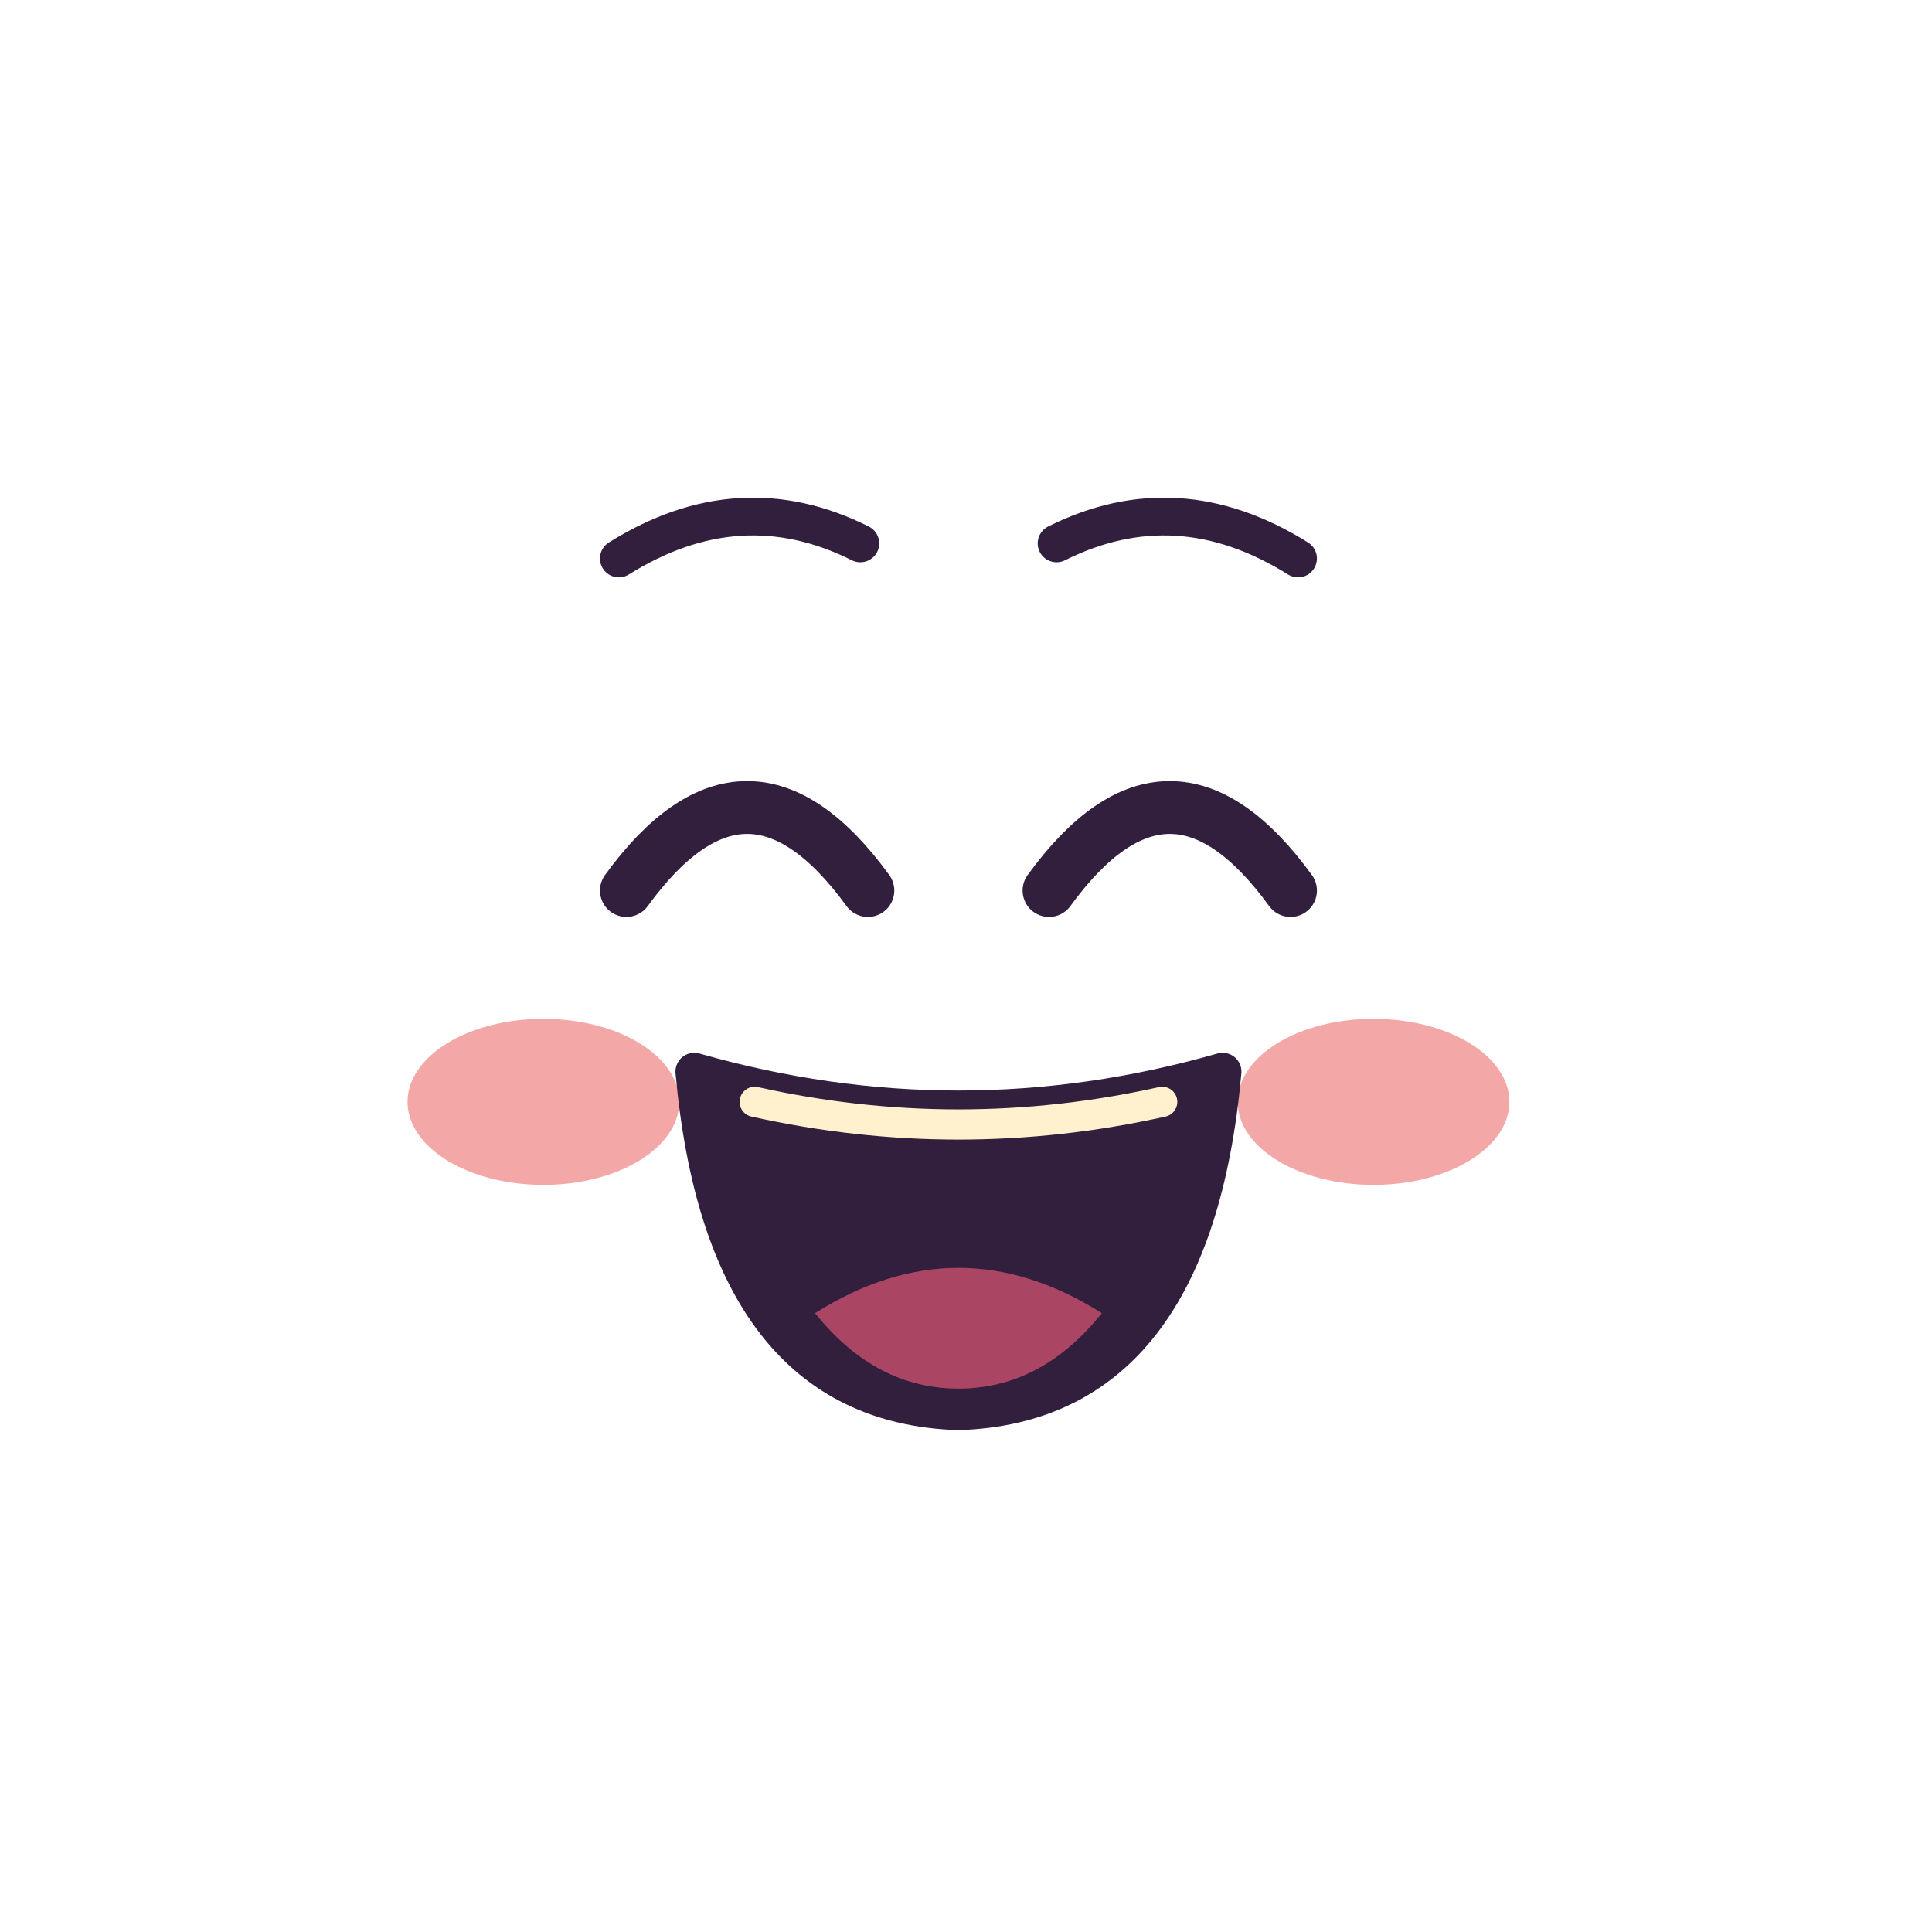
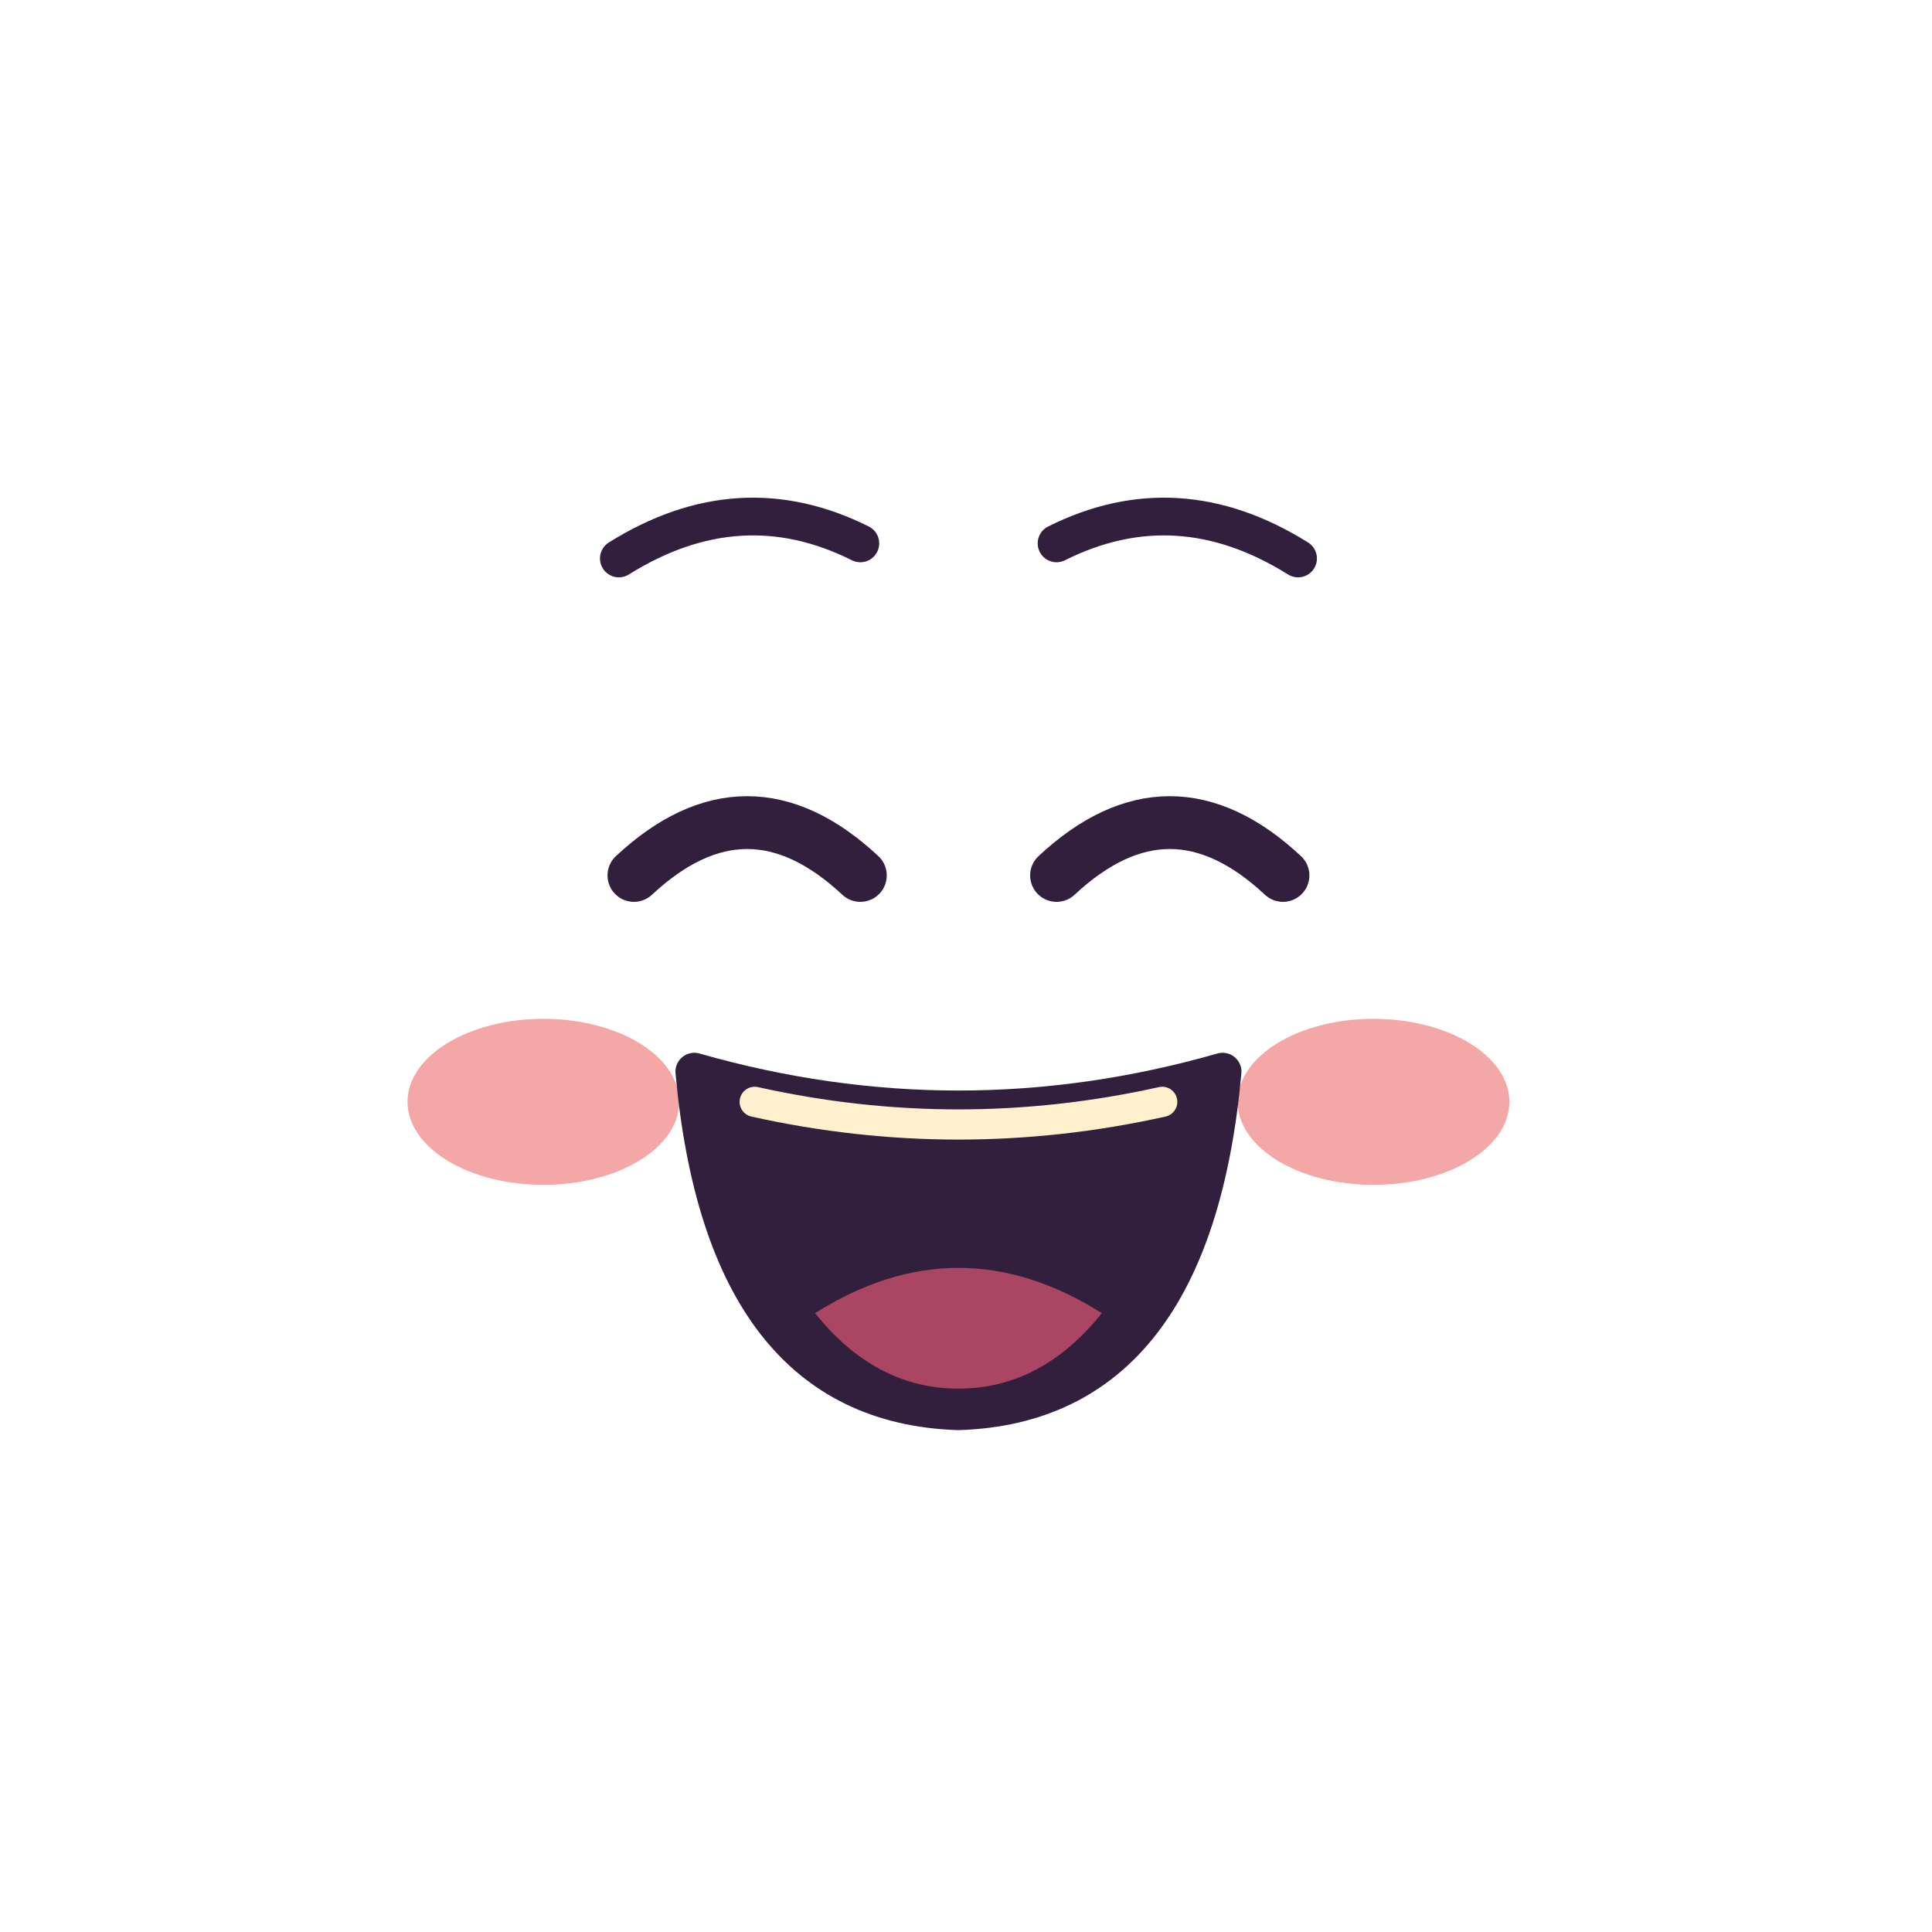
<svg xmlns="http://www.w3.org/2000/svg" width="256" height="256" viewBox="0 0 256 256">
  <g stroke="#321E3D" stroke-width="8" stroke-linecap="round" stroke-linejoin="round">
    <ellipse cx="72" cy="146" rx="18" ry="11" fill="#F08A8A" stroke="none" opacity=".75" />
    <ellipse cx="182" cy="146" rx="18" ry="11" fill="#F08A8A" stroke="none" opacity=".75" />
-     <path d="M 83 118 Q 99 96 115 118" fill="none" stroke-width="7" />
-     <path d="M 139 118 Q 155 96 171 118" fill="none" stroke-width="7" />
+     <path d="M 84 116 Q 99 102 114 116" fill="none" stroke-width="7" />
+     <path d="M 140 116 Q 155 102 170 116" fill="none" stroke-width="7" />
    <path d="M 82 74 Q 98 64 114 72" fill="none" stroke-width="5" />
    <path d="M 140 72 Q 156 64 172 74" fill="none" stroke-width="5" />
    <path d="M 92 142 Q 127 152 162 142 Q 158 186 127 187 Q 96 186 92 142 Z" fill="#321E3D" stroke-width="5" />
    <path d="M 108 174 Q 127 162 146 174 Q 138 184 127 184 Q 116 184 108 174 Z" fill="#AB4564" stroke="none" />
    <path d="M 100 146 Q 127 152 154 146" fill="none" stroke="#FFF0CE" stroke-width="4" />
  </g>
</svg>
